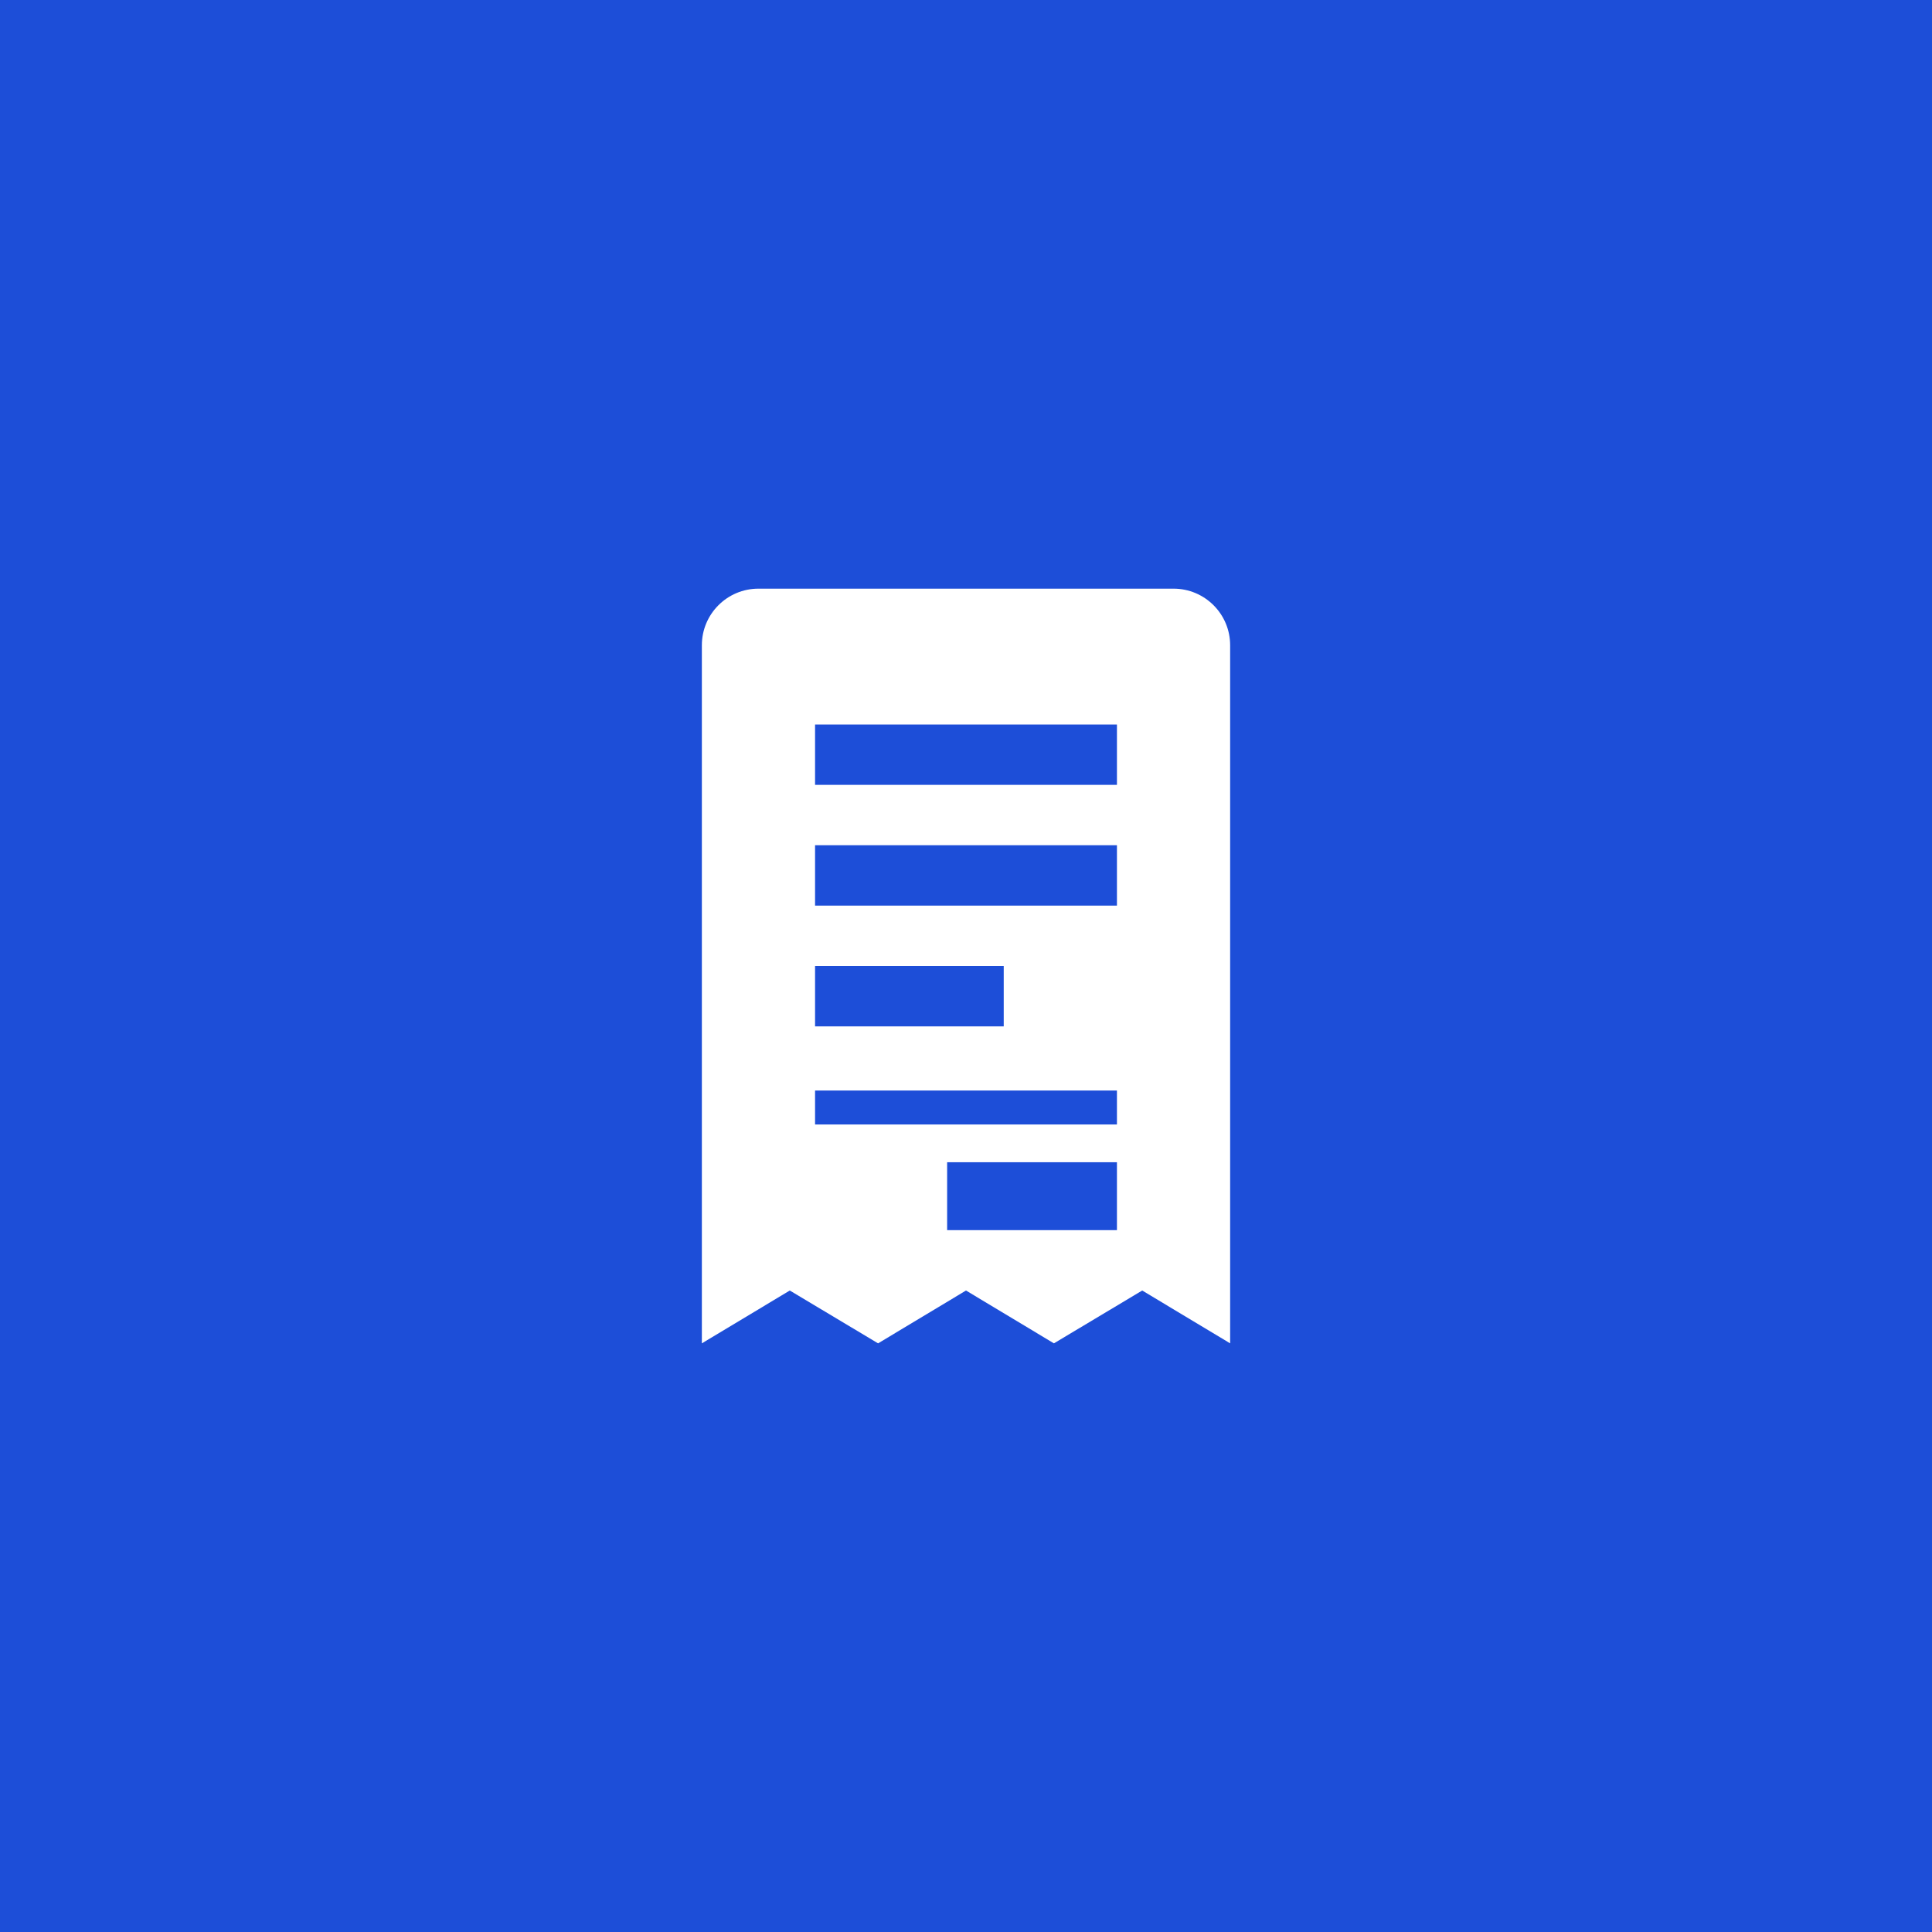
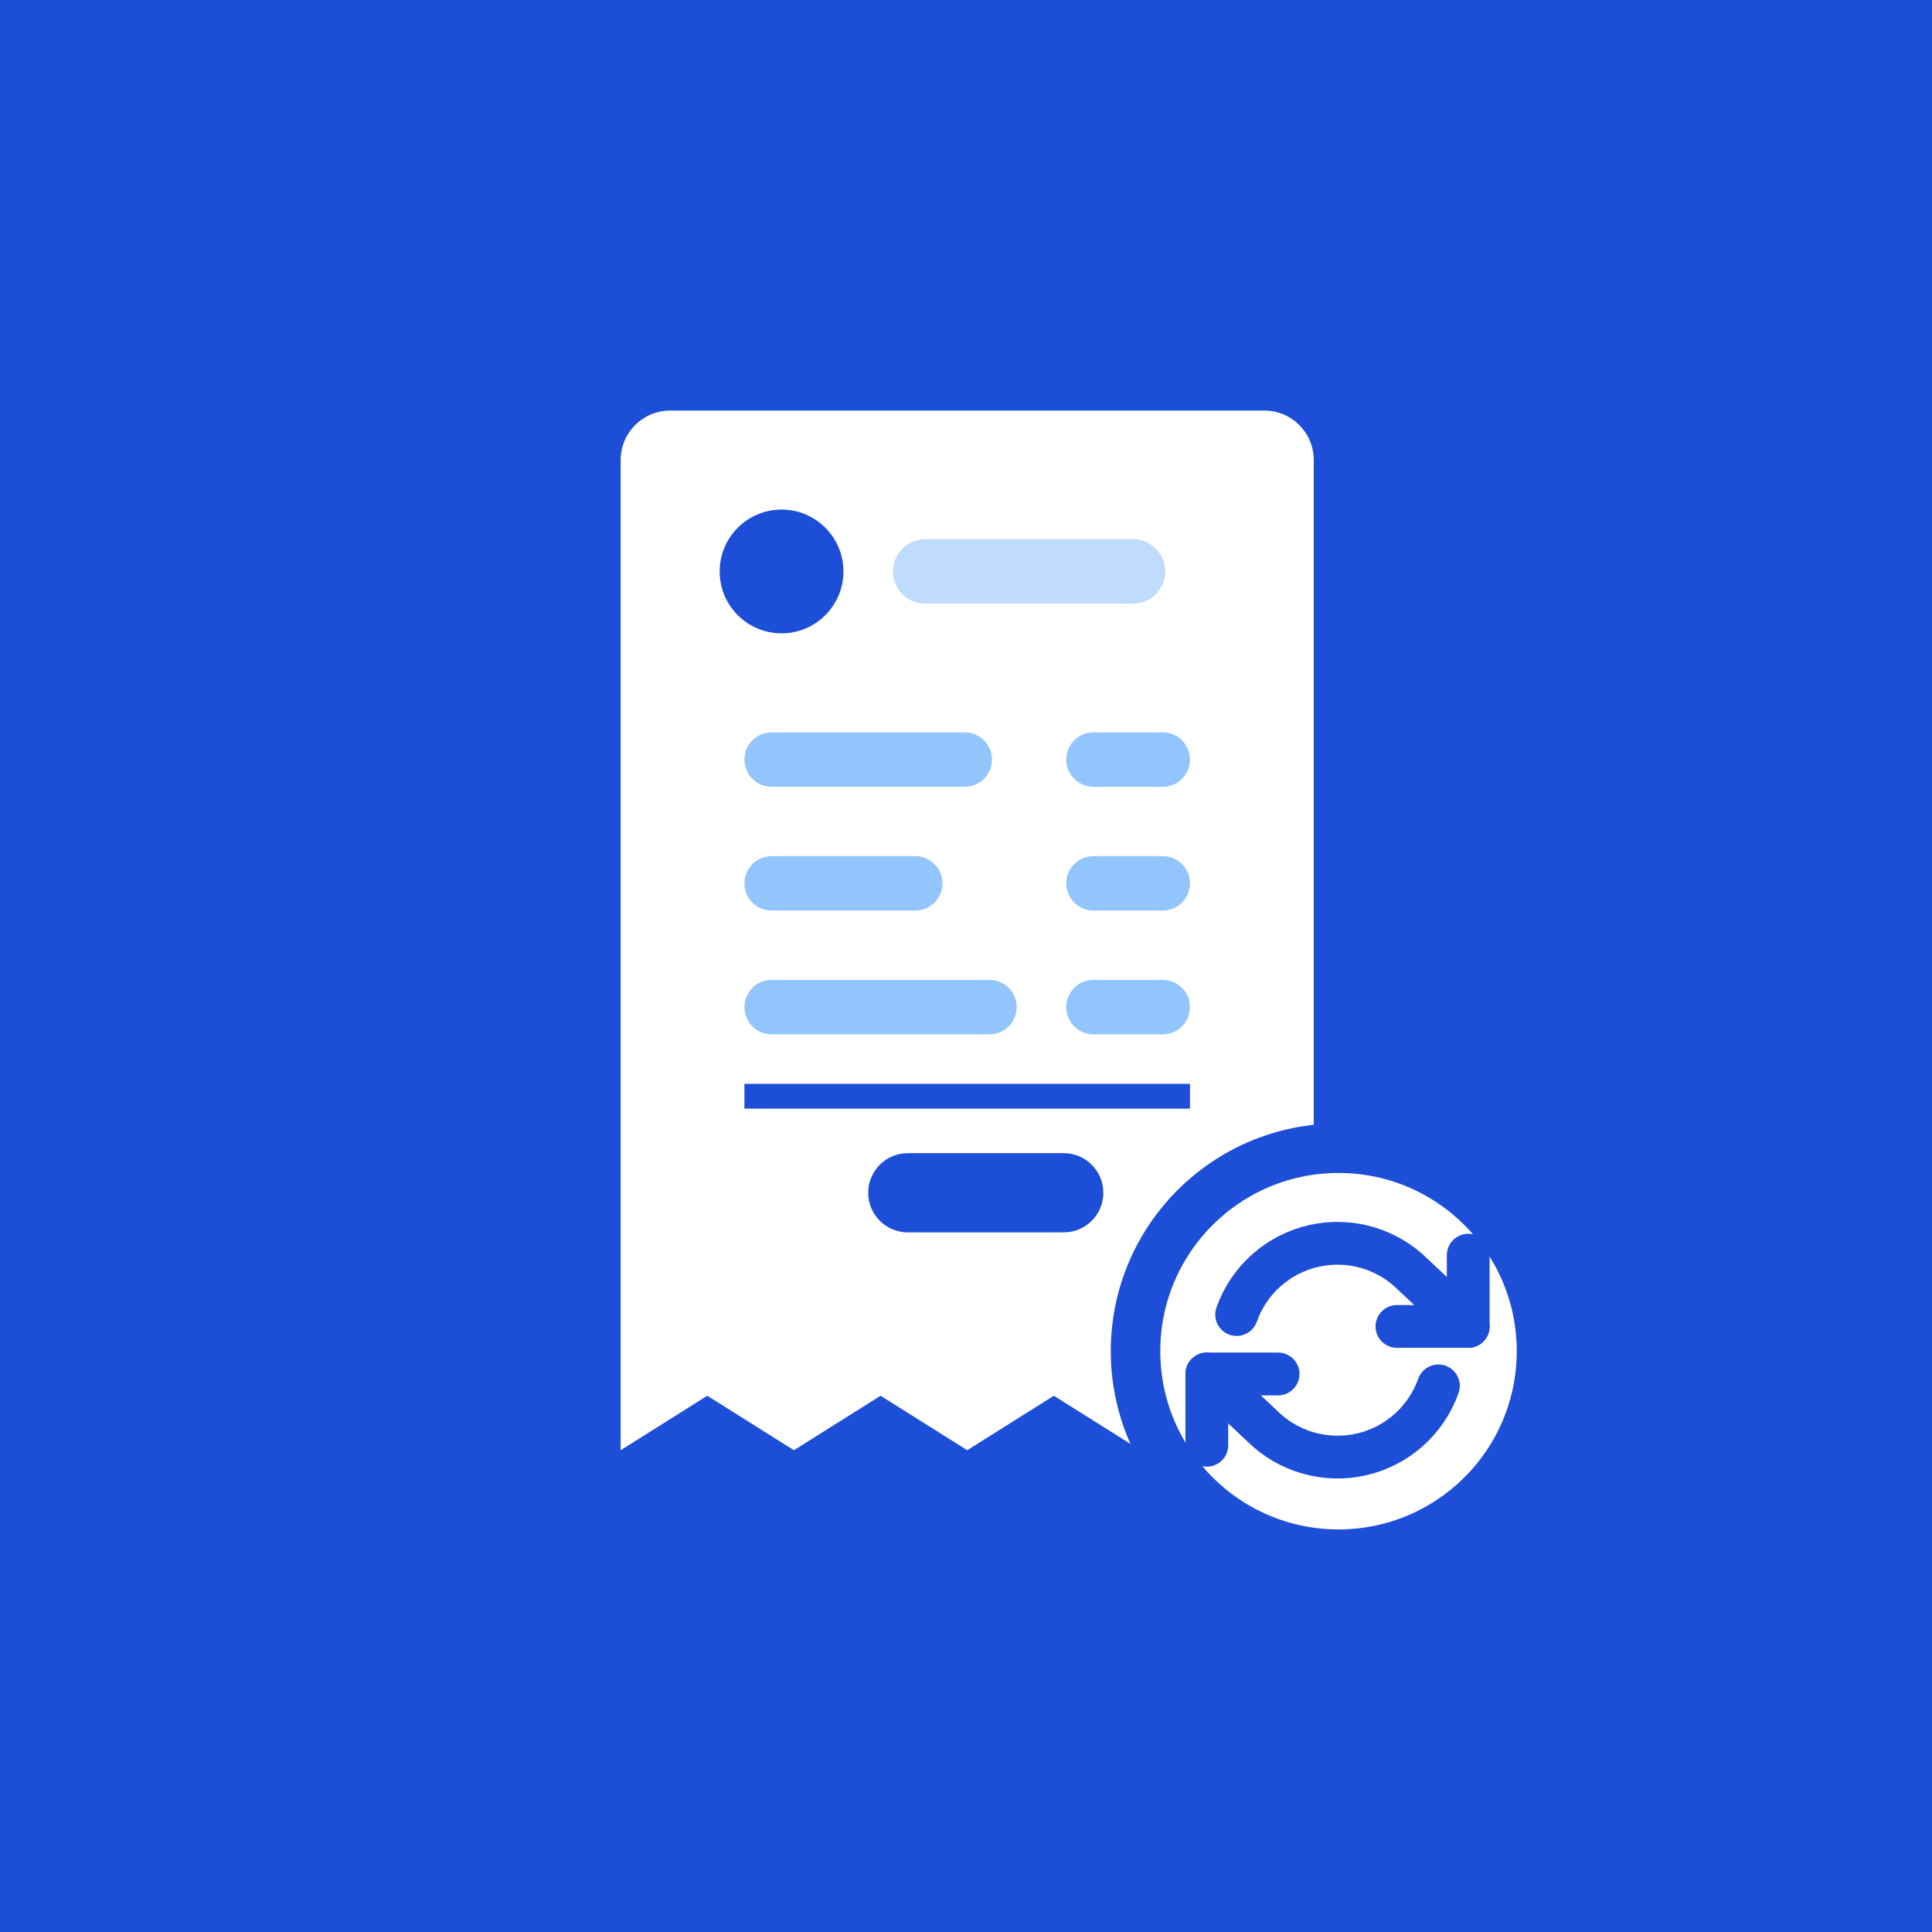
- <svg xmlns="http://www.w3.org/2000/svg" viewBox="0 0 512 512">
-   <rect width="512" height="512" fill="#1d4ed8" />
-   <g transform="translate(136 136) scale(10)" fill="#fff">
-     <path fill-rule="evenodd" d="M6.5 2h11A1.5 1.5 0 0 1 19 3.5V22l-2.33-1.4L14.33 22 12 20.6 9.67 22l-2.34-1.4L5 22V3.5A1.5 1.5 0 0 1 6.5 2zM8 5.6v1.6h8V5.6zm0 3.2v1.6h8V8.8zm0 3.2v1.6h5V12zm0 3.3v.9h8v-.9zm3.5 1.9v1.8H16v-1.8z" />
+ <svg xmlns="http://www.w3.org/2000/svg" viewBox="0 0 64 64">
+   <rect width="64" height="64" fill="#1d4ed8" />
+   <g transform="translate(5.8 5.4) scale(0.82)">
+     <g transform="translate(2 0)">
+       <path d="M18 10h24a2 2 0 0 1 2 2v40l-3.5-2.2-3.5 2.2-3.5-2.2-3.5 2.2-3.5-2.2-3.5 2.2-3.5-2.2-3.5 2.2V12a2 2 0 0 1 2-2z" fill="#fff" />
+       <circle cx="22.5" cy="16.5" r="2.5" fill="#1d4ed8" />
+       <rect x="27" y="15.2" width="11" height="2.6" rx="1.3" fill="#bfdbfe" />
+       <rect x="21" y="23" width="10" height="2.2" rx="1.1" fill="#93c5fd" />
+       <rect x="34" y="23" width="5" height="2.2" rx="1.1" fill="#93c5fd" />
+       <rect x="21" y="28" width="8" height="2.2" rx="1.1" fill="#93c5fd" />
+       <rect x="34" y="28" width="5" height="2.2" rx="1.1" fill="#93c5fd" />
+       <rect x="21" y="33" width="11" height="2.2" rx="1.1" fill="#93c5fd" />
+       <rect x="34" y="33" width="5" height="2.2" rx="1.1" fill="#93c5fd" />
+       <rect x="21" y="37.2" width="18" height="1" fill="#1d4ed8" />
+       <rect x="26" y="40" width="9.5" height="3.2" rx="1.6" fill="#1d4ed8" />
+     </g>
+     <circle cx="47" cy="48" r="8.2" fill="#fff" stroke="#1d4ed8" stroke-width="2" />
+     <g transform="translate(41.2 42.2) scale(0.48)" fill="none" stroke="#1d4ed8" stroke-width="3.6" stroke-linecap="round" stroke-linejoin="round">
+       <polyline points="23 4 23 10 17 10" />
+       <polyline points="1 20 1 14 7 14" />
+       <path d="M3.51 9a9 9 0 0 1 14.85-3.36L23 10M1 14l4.64 4.36A9 9 0 0 0 20.49 15" />
+     </g>
  </g>
</svg>
